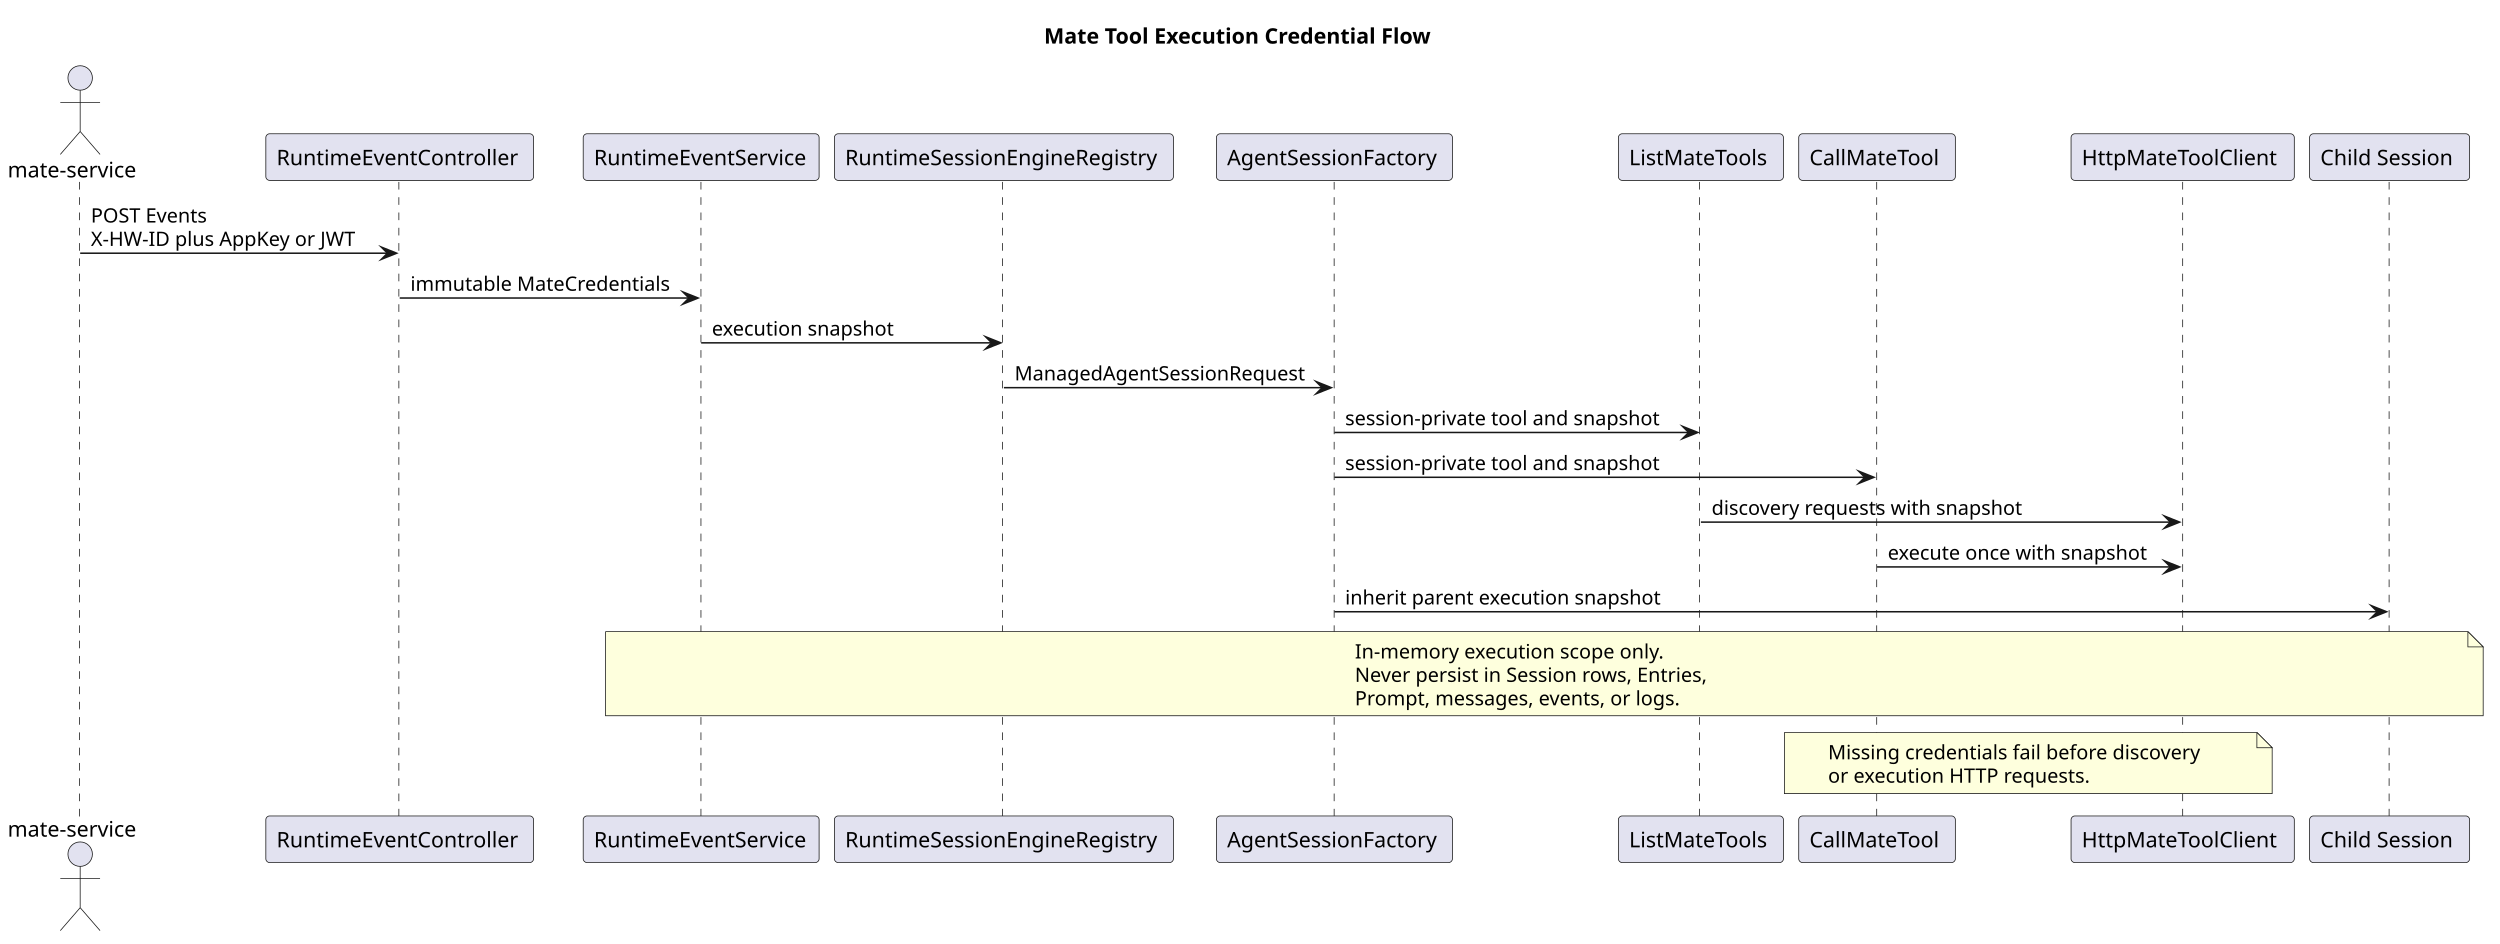
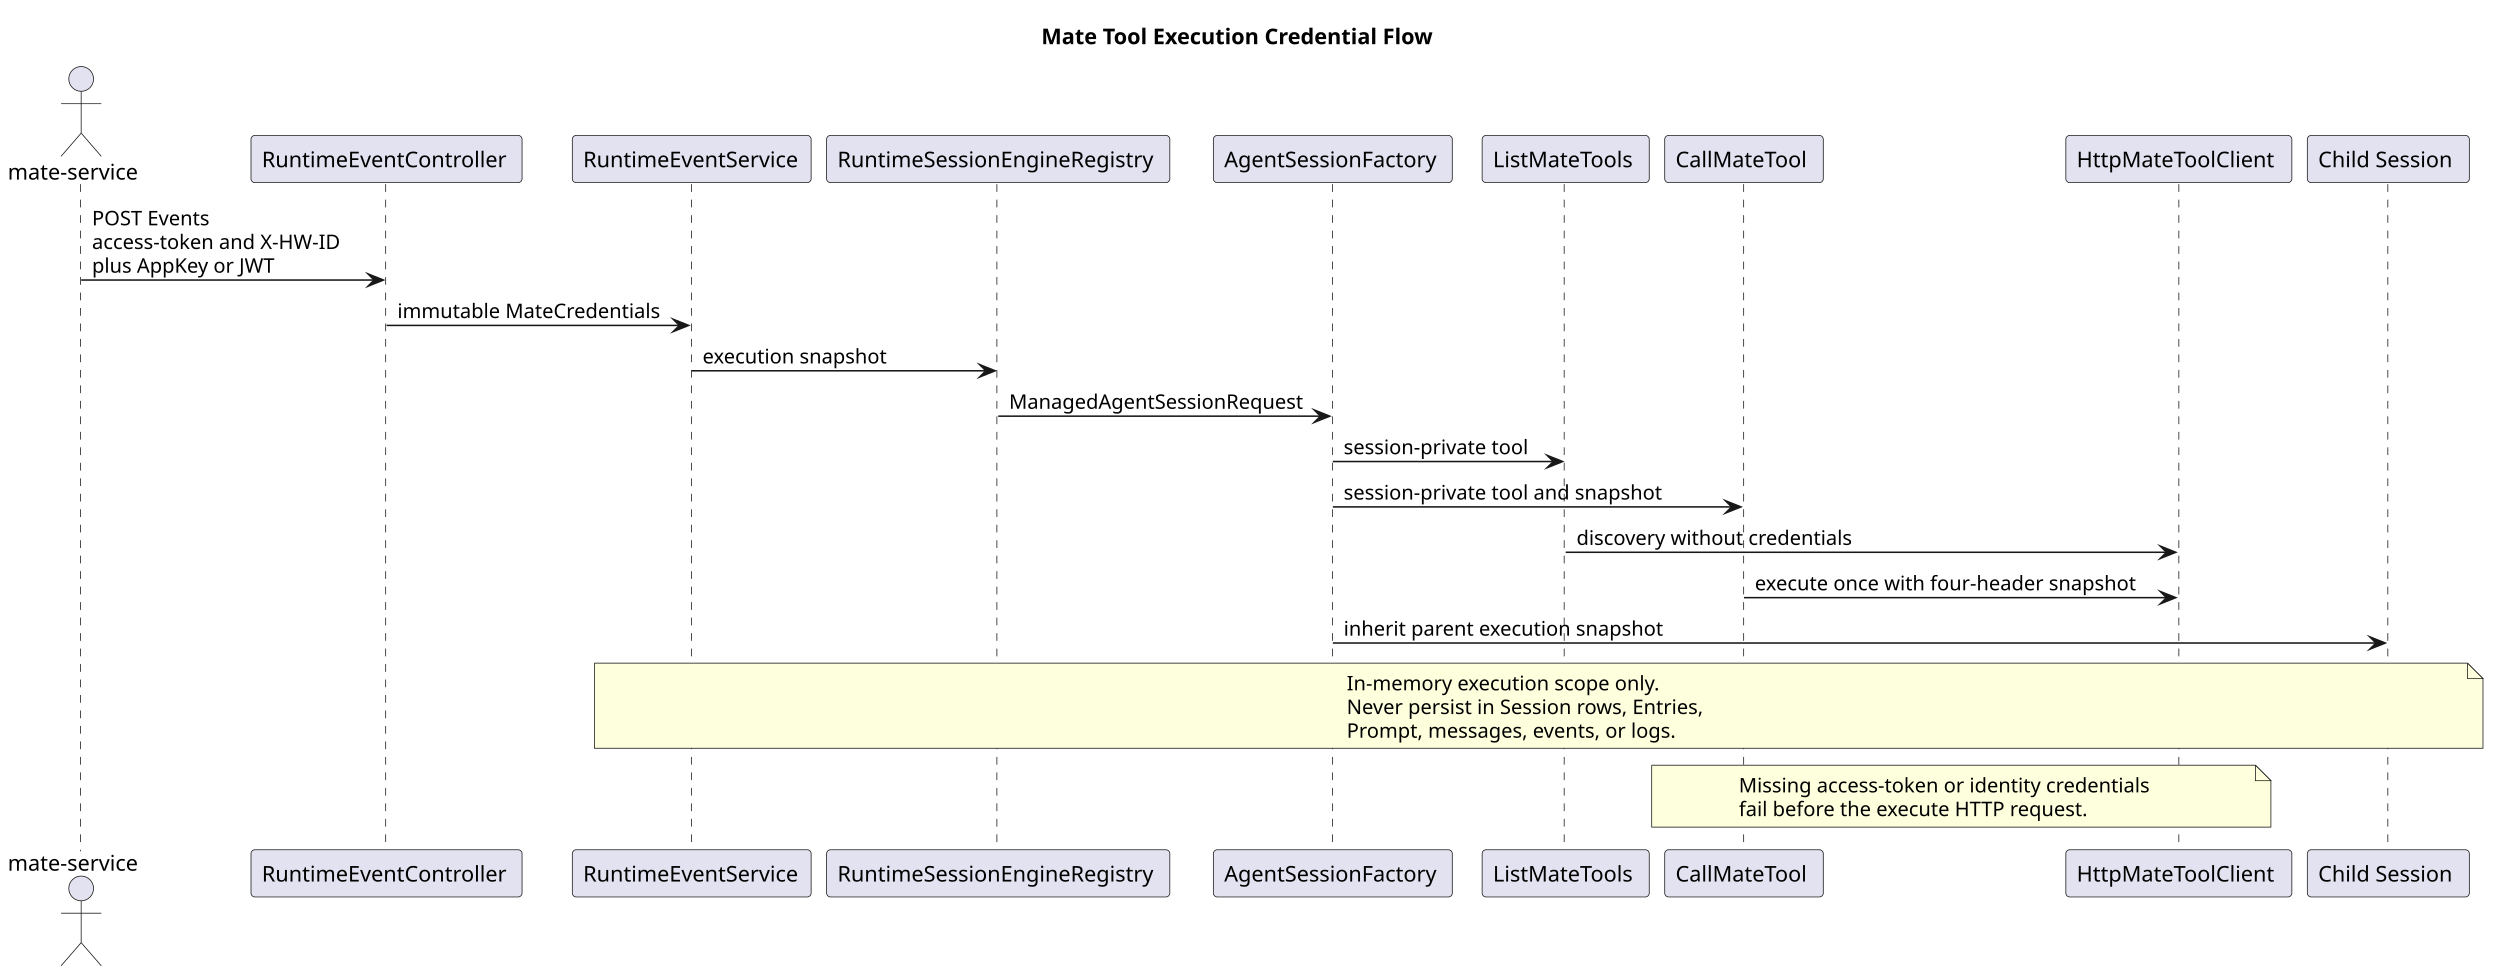
- <svg xmlns="http://www.w3.org/2000/svg" contentStyleType="text/css" data-diagram-type="SEQUENCE" height="617px" preserveAspectRatio="none" style="width:1635px;height:617px;background:#FFFFFF;" version="1.1" viewBox="0 0 1635 617" width="1635px" zoomAndPan="magnify">
+ <svg xmlns="http://www.w3.org/2000/svg" contentStyleType="text/css" data-diagram-type="SEQUENCE" height="632px" preserveAspectRatio="none" style="width:1615px;height:632px;background:#FFFFFF;" version="1.1" viewBox="0 0 1615 632" width="1615px" zoomAndPan="magnify">
  <defs />
  <g>
-     <g class="title" data-source-line="50">
-       <text fill="#000000" font-family="sans-serif" font-size="14" font-weight="700" lengthAdjust="spacing" textLength="263.095" x="682.809" y="28.535">Mate Tool Execution Credential Flow</text>
+     <g class="title" data-source-line="49">
+       <text fill="#000000" font-family="sans-serif" font-size="14" font-weight="700" lengthAdjust="spacing" textLength="263.095" x="672.693" y="28.535">Mate Tool Execution Credential Flow</text>
    </g>
-     <g class="participant-lifeline" data-entity-uid="part1" data-qualified-name="Caller" data-source-line="52" id="part1-lifeline">
+     <g class="participant-lifeline" data-entity-uid="part1" data-qualified-name="Caller" data-source-line="51" id="part1-lifeline">
      <g>
-         <rect fill="#000000" fill-opacity="0" height="415.658" width="8" x="48.434" y="118.977" />
-         <line style="stroke:#181818;stroke-width:0.5;stroke-dasharray:5,5;" x1="52" x2="52" y1="118.977" y2="534.635" />
+         <rect fill="#000000" fill-opacity="0" height="430.969" width="8" x="48.434" y="118.977" />
+         <line style="stroke:#181818;stroke-width:0.5;stroke-dasharray:5,5;" x1="52" x2="52" y1="118.977" y2="549.945" />
      </g>
    </g>
-     <g class="participant-lifeline" data-entity-uid="part2" data-qualified-name="Controller" data-source-line="53" id="part2-lifeline">
+     <g class="participant-lifeline" data-entity-uid="part2" data-qualified-name="Controller" data-source-line="52" id="part2-lifeline">
      <g>
-         <rect fill="#000000" fill-opacity="0" height="415.658" width="8" x="257.404" y="118.977" />
-         <line style="stroke:#181818;stroke-width:0.5;stroke-dasharray:5,5;" x1="260.853" x2="260.853" y1="118.977" y2="534.635" />
+         <rect fill="#000000" fill-opacity="0" height="430.969" width="8" x="245.699" y="118.977" />
+         <line style="stroke:#181818;stroke-width:0.5;stroke-dasharray:5,5;" x1="249.148" x2="249.148" y1="118.977" y2="549.945" />
      </g>
    </g>
-     <g class="participant-lifeline" data-entity-uid="part3" data-qualified-name="Service" data-source-line="54" id="part3-lifeline">
+     <g class="participant-lifeline" data-entity-uid="part3" data-qualified-name="Service" data-source-line="53" id="part3-lifeline">
      <g>
-         <rect fill="#000000" fill-opacity="0" height="415.658" width="8" x="454.556" y="118.977" />
-         <line style="stroke:#181818;stroke-width:0.5;stroke-dasharray:5,5;" x1="458.419" x2="458.419" y1="118.977" y2="534.635" />
+         <rect fill="#000000" fill-opacity="0" height="430.969" width="8" x="442.851" y="118.977" />
+         <line style="stroke:#181818;stroke-width:0.5;stroke-dasharray:5,5;" x1="446.714" x2="446.714" y1="118.977" y2="549.945" />
      </g>
    </g>
-     <g class="participant-lifeline" data-entity-uid="part4" data-qualified-name="Registry" data-source-line="55" id="part4-lifeline">
+     <g class="participant-lifeline" data-entity-uid="part4" data-qualified-name="Registry" data-source-line="54" id="part4-lifeline">
      <g>
-         <rect fill="#000000" fill-opacity="0" height="415.658" width="8" x="652.551" y="118.977" />
-         <line style="stroke:#181818;stroke-width:0.5;stroke-dasharray:5,5;" x1="655.692" x2="655.692" y1="118.977" y2="534.635" />
+         <rect fill="#000000" fill-opacity="0" height="430.969" width="8" x="640.846" y="118.977" />
+         <line style="stroke:#181818;stroke-width:0.5;stroke-dasharray:5,5;" x1="643.987" x2="643.987" y1="118.977" y2="549.945" />
      </g>
    </g>
-     <g class="participant-lifeline" data-entity-uid="part5" data-qualified-name="Factory" data-source-line="56" id="part5-lifeline">
+     <g class="participant-lifeline" data-entity-uid="part5" data-qualified-name="Factory" data-source-line="55" id="part5-lifeline">
      <g>
-         <rect fill="#000000" fill-opacity="0" height="415.658" width="8" x="868.707" y="118.977" />
-         <line style="stroke:#181818;stroke-width:0.5;stroke-dasharray:5,5;" x1="872.533" x2="872.533" y1="118.977" y2="534.635" />
+         <rect fill="#000000" fill-opacity="0" height="430.969" width="8" x="857.002" y="118.977" />
+         <line style="stroke:#181818;stroke-width:0.5;stroke-dasharray:5,5;" x1="860.828" x2="860.828" y1="118.977" y2="549.945" />
      </g>
    </g>
-     <g class="participant-lifeline" data-entity-uid="part6" data-qualified-name="List" data-source-line="57" id="part6-lifeline">
+     <g class="participant-lifeline" data-entity-uid="part6" data-qualified-name="List" data-source-line="56" id="part6-lifeline">
      <g>
-         <rect fill="#000000" fill-opacity="0" height="415.658" width="8" x="1108.394" y="118.977" />
-         <line style="stroke:#181818;stroke-width:0.5;stroke-dasharray:5,5;" x1="1111.421" x2="1111.421" y1="118.977" y2="534.635" />
+         <rect fill="#000000" fill-opacity="0" height="430.969" width="8" x="1007.435" y="118.977" />
+         <line style="stroke:#181818;stroke-width:0.5;stroke-dasharray:5,5;" x1="1010.461" x2="1010.461" y1="118.977" y2="549.945" />
      </g>
    </g>
-     <g class="participant-lifeline" data-entity-uid="part7" data-qualified-name="Call" data-source-line="58" id="part7-lifeline">
+     <g class="participant-lifeline" data-entity-uid="part7" data-qualified-name="Call" data-source-line="57" id="part7-lifeline">
      <g>
-         <rect fill="#000000" fill-opacity="0" height="415.658" width="8" x="1223.585" y="118.977" />
-         <line style="stroke:#181818;stroke-width:0.5;stroke-dasharray:5,5;" x1="1227.367" x2="1227.367" y1="118.977" y2="534.635" />
+         <rect fill="#000000" fill-opacity="0" height="430.969" width="8" x="1122.626" y="118.977" />
+         <line style="stroke:#181818;stroke-width:0.5;stroke-dasharray:5,5;" x1="1126.408" x2="1126.408" y1="118.977" y2="549.945" />
      </g>
    </g>
-     <g class="participant-lifeline" data-entity-uid="part8" data-qualified-name="Client" data-source-line="59" id="part8-lifeline">
+     <g class="participant-lifeline" data-entity-uid="part8" data-qualified-name="Client" data-source-line="58" id="part8-lifeline">
      <g>
-         <rect fill="#000000" fill-opacity="0" height="415.658" width="8" x="1423.473" y="118.977" />
-         <line style="stroke:#181818;stroke-width:0.5;stroke-dasharray:5,5;" x1="1427.472" x2="1427.472" y1="118.977" y2="534.635" />
+         <rect fill="#000000" fill-opacity="0" height="430.969" width="8" x="1403.535" y="118.977" />
+         <line style="stroke:#181818;stroke-width:0.5;stroke-dasharray:5,5;" x1="1407.534" x2="1407.534" y1="118.977" y2="549.945" />
      </g>
    </g>
-     <g class="participant-lifeline" data-entity-uid="part9" data-qualified-name="Child" data-source-line="60" id="part9-lifeline">
+     <g class="participant-lifeline" data-entity-uid="part9" data-qualified-name="Child" data-source-line="59" id="part9-lifeline">
      <g>
-         <rect fill="#000000" fill-opacity="0" height="415.658" width="8" x="1558.803" y="118.977" />
-         <line style="stroke:#181818;stroke-width:0.5;stroke-dasharray:5,5;" x1="1562.474" x2="1562.474" y1="118.977" y2="534.635" />
+         <rect fill="#000000" fill-opacity="0" height="430.969" width="8" x="1538.865" y="118.977" />
+         <line style="stroke:#181818;stroke-width:0.5;stroke-dasharray:5,5;" x1="1542.536" x2="1542.536" y1="118.977" y2="549.945" />
      </g>
    </g>
-     <g class="participant participant-head" data-entity-uid="part1" data-qualified-name="Caller" data-source-line="52" id="part1-head">
+     <g class="participant participant-head" data-entity-uid="part1" data-qualified-name="Caller" data-source-line="51" id="part1-head">
      <text fill="#000000" font-family="sans-serif" font-size="14" lengthAdjust="spacing" textLength="88.867" x="5" y="116.023">mate-service</text>
      <ellipse cx="52.434" cy="50.988" fill="#E2E2F0" rx="8" ry="8" style="stroke:#181818;stroke-width:0.5;" />
      <path d="M52.434,58.988 L52.434,85.988 M39.434,66.988 L65.434,66.988 M52.434,85.988 L39.434,100.988 M52.434,85.988 L65.434,100.988" fill="none" style="stroke:#181818;stroke-width:0.5;" />
    </g>
-     <g class="participant participant-tail" data-entity-uid="part1" data-qualified-name="Caller" data-source-line="52" id="part1-tail">
-       <text fill="#000000" font-family="sans-serif" font-size="14" lengthAdjust="spacing" textLength="88.867" x="5" y="547.17">mate-service</text>
-       <ellipse cx="52.434" cy="558.623" fill="#E2E2F0" rx="8" ry="8" style="stroke:#181818;stroke-width:0.5;" />
-       <path d="M52.434,566.623 L52.434,593.623 M39.434,574.623 L65.434,574.623 M52.434,593.623 L39.434,608.623 M52.434,593.623 L65.434,608.623" fill="none" style="stroke:#181818;stroke-width:0.5;" />
+     <g class="participant participant-tail" data-entity-uid="part1" data-qualified-name="Caller" data-source-line="51" id="part1-tail">
+       <text fill="#000000" font-family="sans-serif" font-size="14" lengthAdjust="spacing" textLength="88.867" x="5" y="562.481">mate-service</text>
+       <ellipse cx="52.434" cy="573.934" fill="#E2E2F0" rx="8" ry="8" style="stroke:#181818;stroke-width:0.5;" />
+       <path d="M52.434,581.934 L52.434,608.934 M39.434,589.934 L65.434,589.934 M52.434,608.934 L39.434,623.934 M52.434,608.934 L65.434,623.934" fill="none" style="stroke:#181818;stroke-width:0.5;" />
    </g>
-     <g class="participant participant-head" data-entity-uid="part2" data-qualified-name="Controller" data-source-line="53" id="part2-head">
-       <rect fill="#E2E2F0" height="30.488" rx="2.5" ry="2.5" style="stroke:#181818;stroke-width:0.5;" width="175.102" x="173.853" y="87.488" />
-       <text fill="#000000" font-family="sans-serif" font-size="14" lengthAdjust="spacing" textLength="161.102" x="180.853" y="108.023">RuntimeEventController</text>
+     <g class="participant participant-head" data-entity-uid="part2" data-qualified-name="Controller" data-source-line="52" id="part2-head">
+       <rect fill="#E2E2F0" height="30.488" rx="2.5" ry="2.5" style="stroke:#181818;stroke-width:0.5;" width="175.102" x="162.148" y="87.488" />
+       <text fill="#000000" font-family="sans-serif" font-size="14" lengthAdjust="spacing" textLength="161.102" x="169.148" y="108.023">RuntimeEventController</text>
    </g>
-     <g class="participant participant-tail" data-entity-uid="part2" data-qualified-name="Controller" data-source-line="53" id="part2-tail">
-       <rect fill="#E2E2F0" height="30.488" rx="2.5" ry="2.5" style="stroke:#181818;stroke-width:0.5;" width="175.102" x="173.853" y="533.635" />
-       <text fill="#000000" font-family="sans-serif" font-size="14" lengthAdjust="spacing" textLength="161.102" x="180.853" y="554.17">RuntimeEventController</text>
+     <g class="participant participant-tail" data-entity-uid="part2" data-qualified-name="Controller" data-source-line="52" id="part2-tail">
+       <rect fill="#E2E2F0" height="30.488" rx="2.5" ry="2.5" style="stroke:#181818;stroke-width:0.5;" width="175.102" x="162.148" y="548.945" />
+       <text fill="#000000" font-family="sans-serif" font-size="14" lengthAdjust="spacing" textLength="161.102" x="169.148" y="569.481">RuntimeEventController</text>
    </g>
-     <g class="participant participant-head" data-entity-uid="part3" data-qualified-name="Service" data-source-line="54" id="part3-head">
-       <rect fill="#E2E2F0" height="30.488" rx="2.5" ry="2.5" style="stroke:#181818;stroke-width:0.5;" width="154.273" x="381.419" y="87.488" />
-       <text fill="#000000" font-family="sans-serif" font-size="14" lengthAdjust="spacing" textLength="140.273" x="388.419" y="108.023">RuntimeEventService</text>
+     <g class="participant participant-head" data-entity-uid="part3" data-qualified-name="Service" data-source-line="53" id="part3-head">
+       <rect fill="#E2E2F0" height="30.488" rx="2.5" ry="2.5" style="stroke:#181818;stroke-width:0.5;" width="154.273" x="369.714" y="87.488" />
+       <text fill="#000000" font-family="sans-serif" font-size="14" lengthAdjust="spacing" textLength="140.273" x="376.714" y="108.023">RuntimeEventService</text>
    </g>
-     <g class="participant participant-tail" data-entity-uid="part3" data-qualified-name="Service" data-source-line="54" id="part3-tail">
-       <rect fill="#E2E2F0" height="30.488" rx="2.5" ry="2.5" style="stroke:#181818;stroke-width:0.5;" width="154.273" x="381.419" y="533.635" />
-       <text fill="#000000" font-family="sans-serif" font-size="14" lengthAdjust="spacing" textLength="140.273" x="388.419" y="554.17">RuntimeEventService</text>
+     <g class="participant participant-tail" data-entity-uid="part3" data-qualified-name="Service" data-source-line="53" id="part3-tail">
+       <rect fill="#E2E2F0" height="30.488" rx="2.5" ry="2.5" style="stroke:#181818;stroke-width:0.5;" width="154.273" x="369.714" y="548.945" />
+       <text fill="#000000" font-family="sans-serif" font-size="14" lengthAdjust="spacing" textLength="140.273" x="376.714" y="569.481">RuntimeEventService</text>
    </g>
-     <g class="participant participant-head" data-entity-uid="part4" data-qualified-name="Registry" data-source-line="55" id="part4-head">
-       <rect fill="#E2E2F0" height="30.488" rx="2.5" ry="2.5" style="stroke:#181818;stroke-width:0.5;" width="221.717" x="545.692" y="87.488" />
-       <text fill="#000000" font-family="sans-serif" font-size="14" lengthAdjust="spacing" textLength="207.717" x="552.692" y="108.023">RuntimeSessionEngineRegistry</text>
+     <g class="participant participant-head" data-entity-uid="part4" data-qualified-name="Registry" data-source-line="54" id="part4-head">
+       <rect fill="#E2E2F0" height="30.488" rx="2.5" ry="2.5" style="stroke:#181818;stroke-width:0.5;" width="221.717" x="533.987" y="87.488" />
+       <text fill="#000000" font-family="sans-serif" font-size="14" lengthAdjust="spacing" textLength="207.717" x="540.987" y="108.023">RuntimeSessionEngineRegistry</text>
    </g>
-     <g class="participant participant-tail" data-entity-uid="part4" data-qualified-name="Registry" data-source-line="55" id="part4-tail">
-       <rect fill="#E2E2F0" height="30.488" rx="2.5" ry="2.5" style="stroke:#181818;stroke-width:0.5;" width="221.717" x="545.692" y="533.635" />
-       <text fill="#000000" font-family="sans-serif" font-size="14" lengthAdjust="spacing" textLength="207.717" x="552.692" y="554.17">RuntimeSessionEngineRegistry</text>
+     <g class="participant participant-tail" data-entity-uid="part4" data-qualified-name="Registry" data-source-line="54" id="part4-tail">
+       <rect fill="#E2E2F0" height="30.488" rx="2.5" ry="2.5" style="stroke:#181818;stroke-width:0.5;" width="221.717" x="533.987" y="548.945" />
+       <text fill="#000000" font-family="sans-serif" font-size="14" lengthAdjust="spacing" textLength="207.717" x="540.987" y="569.481">RuntimeSessionEngineRegistry</text>
    </g>
-     <g class="participant participant-head" data-entity-uid="part5" data-qualified-name="Factory" data-source-line="56" id="part5-head">
-       <rect fill="#E2E2F0" height="30.488" rx="2.5" ry="2.5" style="stroke:#181818;stroke-width:0.5;" width="154.349" x="795.533" y="87.488" />
-       <text fill="#000000" font-family="sans-serif" font-size="14" lengthAdjust="spacing" textLength="140.349" x="802.533" y="108.023">AgentSessionFactory</text>
+     <g class="participant participant-head" data-entity-uid="part5" data-qualified-name="Factory" data-source-line="55" id="part5-head">
+       <rect fill="#E2E2F0" height="30.488" rx="2.5" ry="2.5" style="stroke:#181818;stroke-width:0.5;" width="154.349" x="783.828" y="87.488" />
+       <text fill="#000000" font-family="sans-serif" font-size="14" lengthAdjust="spacing" textLength="140.349" x="790.828" y="108.023">AgentSessionFactory</text>
    </g>
-     <g class="participant participant-tail" data-entity-uid="part5" data-qualified-name="Factory" data-source-line="56" id="part5-tail">
-       <rect fill="#E2E2F0" height="30.488" rx="2.5" ry="2.5" style="stroke:#181818;stroke-width:0.5;" width="154.349" x="795.533" y="533.635" />
-       <text fill="#000000" font-family="sans-serif" font-size="14" lengthAdjust="spacing" textLength="140.349" x="802.533" y="554.17">AgentSessionFactory</text>
+     <g class="participant participant-tail" data-entity-uid="part5" data-qualified-name="Factory" data-source-line="55" id="part5-tail">
+       <rect fill="#E2E2F0" height="30.488" rx="2.5" ry="2.5" style="stroke:#181818;stroke-width:0.5;" width="154.349" x="783.828" y="548.945" />
+       <text fill="#000000" font-family="sans-serif" font-size="14" lengthAdjust="spacing" textLength="140.349" x="790.828" y="569.481">AgentSessionFactory</text>
    </g>
-     <g class="participant participant-head" data-entity-uid="part6" data-qualified-name="List" data-source-line="57" id="part6-head">
-       <rect fill="#E2E2F0" height="30.488" rx="2.5" ry="2.5" style="stroke:#181818;stroke-width:0.5;" width="107.946" x="1058.421" y="87.488" />
-       <text fill="#000000" font-family="sans-serif" font-size="14" lengthAdjust="spacing" textLength="93.946" x="1065.421" y="108.023">ListMateTools</text>
+     <g class="participant participant-head" data-entity-uid="part6" data-qualified-name="List" data-source-line="56" id="part6-head">
+       <rect fill="#E2E2F0" height="30.488" rx="2.5" ry="2.5" style="stroke:#181818;stroke-width:0.5;" width="107.946" x="957.461" y="87.488" />
+       <text fill="#000000" font-family="sans-serif" font-size="14" lengthAdjust="spacing" textLength="93.946" x="964.461" y="108.023">ListMateTools</text>
    </g>
-     <g class="participant participant-tail" data-entity-uid="part6" data-qualified-name="List" data-source-line="57" id="part6-tail">
-       <rect fill="#E2E2F0" height="30.488" rx="2.5" ry="2.5" style="stroke:#181818;stroke-width:0.5;" width="107.946" x="1058.421" y="533.635" />
-       <text fill="#000000" font-family="sans-serif" font-size="14" lengthAdjust="spacing" textLength="93.946" x="1065.421" y="554.17">ListMateTools</text>
+     <g class="participant participant-tail" data-entity-uid="part6" data-qualified-name="List" data-source-line="56" id="part6-tail">
+       <rect fill="#E2E2F0" height="30.488" rx="2.5" ry="2.5" style="stroke:#181818;stroke-width:0.5;" width="107.946" x="957.461" y="548.945" />
+       <text fill="#000000" font-family="sans-serif" font-size="14" lengthAdjust="spacing" textLength="93.946" x="964.461" y="569.481">ListMateTools</text>
    </g>
-     <g class="participant participant-head" data-entity-uid="part7" data-qualified-name="Call" data-source-line="58" id="part7-head">
-       <rect fill="#E2E2F0" height="30.488" rx="2.5" ry="2.5" style="stroke:#181818;stroke-width:0.5;" width="102.436" x="1176.367" y="87.488" />
-       <text fill="#000000" font-family="sans-serif" font-size="14" lengthAdjust="spacing" textLength="88.436" x="1183.367" y="108.023">CallMateTool</text>
+     <g class="participant participant-head" data-entity-uid="part7" data-qualified-name="Call" data-source-line="57" id="part7-head">
+       <rect fill="#E2E2F0" height="30.488" rx="2.5" ry="2.5" style="stroke:#181818;stroke-width:0.5;" width="102.436" x="1075.408" y="87.488" />
+       <text fill="#000000" font-family="sans-serif" font-size="14" lengthAdjust="spacing" textLength="88.436" x="1082.408" y="108.023">CallMateTool</text>
    </g>
-     <g class="participant participant-tail" data-entity-uid="part7" data-qualified-name="Call" data-source-line="58" id="part7-tail">
-       <rect fill="#E2E2F0" height="30.488" rx="2.5" ry="2.5" style="stroke:#181818;stroke-width:0.5;" width="102.436" x="1176.367" y="533.635" />
-       <text fill="#000000" font-family="sans-serif" font-size="14" lengthAdjust="spacing" textLength="88.436" x="1183.367" y="554.17">CallMateTool</text>
+     <g class="participant participant-tail" data-entity-uid="part7" data-qualified-name="Call" data-source-line="57" id="part7-tail">
+       <rect fill="#E2E2F0" height="30.488" rx="2.5" ry="2.5" style="stroke:#181818;stroke-width:0.5;" width="102.436" x="1075.408" y="548.945" />
+       <text fill="#000000" font-family="sans-serif" font-size="14" lengthAdjust="spacing" textLength="88.436" x="1082.408" y="569.481">CallMateTool</text>
    </g>
-     <g class="participant participant-head" data-entity-uid="part8" data-qualified-name="Client" data-source-line="59" id="part8-head">
-       <rect fill="#E2E2F0" height="30.488" rx="2.5" ry="2.5" style="stroke:#181818;stroke-width:0.5;" width="146.002" x="1354.472" y="87.488" />
-       <text fill="#000000" font-family="sans-serif" font-size="14" lengthAdjust="spacing" textLength="132.002" x="1361.472" y="108.023">HttpMateToolClient</text>
+     <g class="participant participant-head" data-entity-uid="part8" data-qualified-name="Client" data-source-line="58" id="part8-head">
+       <rect fill="#E2E2F0" height="30.488" rx="2.5" ry="2.5" style="stroke:#181818;stroke-width:0.5;" width="146.002" x="1334.534" y="87.488" />
+       <text fill="#000000" font-family="sans-serif" font-size="14" lengthAdjust="spacing" textLength="132.002" x="1341.534" y="108.023">HttpMateToolClient</text>
    </g>
-     <g class="participant participant-tail" data-entity-uid="part8" data-qualified-name="Client" data-source-line="59" id="part8-tail">
-       <rect fill="#E2E2F0" height="30.488" rx="2.5" ry="2.5" style="stroke:#181818;stroke-width:0.5;" width="146.002" x="1354.472" y="533.635" />
-       <text fill="#000000" font-family="sans-serif" font-size="14" lengthAdjust="spacing" textLength="132.002" x="1361.472" y="554.17">HttpMateToolClient</text>
+     <g class="participant participant-tail" data-entity-uid="part8" data-qualified-name="Client" data-source-line="58" id="part8-tail">
+       <rect fill="#E2E2F0" height="30.488" rx="2.5" ry="2.5" style="stroke:#181818;stroke-width:0.5;" width="146.002" x="1334.534" y="548.945" />
+       <text fill="#000000" font-family="sans-serif" font-size="14" lengthAdjust="spacing" textLength="132.002" x="1341.534" y="569.481">HttpMateToolClient</text>
    </g>
-     <g class="participant participant-head" data-entity-uid="part9" data-qualified-name="Child" data-source-line="60" id="part9-head">
-       <rect fill="#E2E2F0" height="30.488" rx="2.5" ry="2.5" style="stroke:#181818;stroke-width:0.5;" width="104.658" x="1510.474" y="87.488" />
-       <text fill="#000000" font-family="sans-serif" font-size="14" lengthAdjust="spacing" textLength="90.658" x="1517.474" y="108.023">Child Session</text>
+     <g class="participant participant-head" data-entity-uid="part9" data-qualified-name="Child" data-source-line="59" id="part9-head">
+       <rect fill="#E2E2F0" height="30.488" rx="2.5" ry="2.5" style="stroke:#181818;stroke-width:0.5;" width="104.658" x="1490.536" y="87.488" />
+       <text fill="#000000" font-family="sans-serif" font-size="14" lengthAdjust="spacing" textLength="90.658" x="1497.536" y="108.023">Child Session</text>
    </g>
-     <g class="participant participant-tail" data-entity-uid="part9" data-qualified-name="Child" data-source-line="60" id="part9-tail">
-       <rect fill="#E2E2F0" height="30.488" rx="2.5" ry="2.5" style="stroke:#181818;stroke-width:0.5;" width="104.658" x="1510.474" y="533.635" />
-       <text fill="#000000" font-family="sans-serif" font-size="14" lengthAdjust="spacing" textLength="90.658" x="1517.474" y="554.17">Child Session</text>
+     <g class="participant participant-tail" data-entity-uid="part9" data-qualified-name="Child" data-source-line="59" id="part9-tail">
+       <rect fill="#E2E2F0" height="30.488" rx="2.5" ry="2.5" style="stroke:#181818;stroke-width:0.5;" width="104.658" x="1490.536" y="548.945" />
+       <text fill="#000000" font-family="sans-serif" font-size="14" lengthAdjust="spacing" textLength="90.658" x="1497.536" y="569.481">Child Session</text>
    </g>
-     <g class="message" data-entity-1="part1" data-entity-2="part2" data-source-line="62" id="msg1">
-       <polygon fill="#181818" points="249.404,161.598,259.404,165.598,249.404,169.598,253.404,165.598" style="stroke:#181818;stroke-width:1;stroke-linejoin:miter;stroke-miterlimit:10;" />
-       <line style="stroke:#181818;stroke-width:1;" x1="52.434" x2="255.404" y1="165.598" y2="165.598" />
+     <g class="message" data-entity-1="part1" data-entity-2="part2" data-source-line="61" id="msg1">
+       <polygon fill="#181818" points="237.699,176.908,247.699,180.908,237.699,184.908,241.699,180.908" style="stroke:#181818;stroke-width:1;stroke-linejoin:miter;stroke-miterlimit:10;" />
+       <line style="stroke:#181818;stroke-width:1;" x1="52.434" x2="243.699" y1="180.908" y2="180.908" />
      <text fill="#000000" font-family="sans-serif" font-size="13" lengthAdjust="spacing" textLength="77.194" x="59.434" y="145.545">POST Events</text>
-       <text fill="#000000" font-family="sans-serif" font-size="13" lengthAdjust="spacing" textLength="184.971" x="59.434" y="160.856">X-HW-ID plus AppKey or JWT</text>
+       <text fill="#000000" font-family="sans-serif" font-size="13" lengthAdjust="spacing" textLength="173.266" x="59.434" y="160.856">access-token and X-HW-ID</text>
+       <text fill="#000000" font-family="sans-serif" font-size="13" lengthAdjust="spacing" textLength="123.519" x="59.434" y="176.166">plus AppKey or JWT</text>
    </g>
-     <g class="message" data-entity-1="part2" data-entity-2="part3" data-source-line="63" id="msg2">
-       <polygon fill="#181818" points="446.556,190.908,456.556,194.908,446.556,198.908,450.556,194.908" style="stroke:#181818;stroke-width:1;stroke-linejoin:miter;stroke-miterlimit:10;" />
-       <line style="stroke:#181818;stroke-width:1;" x1="261.404" x2="452.556" y1="194.908" y2="194.908" />
-       <text fill="#000000" font-family="sans-serif" font-size="13" lengthAdjust="spacing" textLength="173.151" x="268.404" y="190.166">immutable MateCredentials</text>
+     <g class="message" data-entity-1="part2" data-entity-2="part3" data-source-line="62" id="msg2">
+       <polygon fill="#181818" points="434.851,206.219,444.851,210.219,434.851,214.219,438.851,210.219" style="stroke:#181818;stroke-width:1;stroke-linejoin:miter;stroke-miterlimit:10;" />
+       <line style="stroke:#181818;stroke-width:1;" x1="249.699" x2="440.851" y1="210.219" y2="210.219" />
+       <text fill="#000000" font-family="sans-serif" font-size="13" lengthAdjust="spacing" textLength="173.151" x="256.699" y="205.477">immutable MateCredentials</text>
    </g>
-     <g class="message" data-entity-1="part3" data-entity-2="part4" data-source-line="64" id="msg3">
-       <polygon fill="#181818" points="644.551,220.219,654.551,224.219,644.551,228.219,648.551,224.219" style="stroke:#181818;stroke-width:1;stroke-linejoin:miter;stroke-miterlimit:10;" />
-       <line style="stroke:#181818;stroke-width:1;" x1="458.556" x2="650.551" y1="224.219" y2="224.219" />
-       <text fill="#000000" font-family="sans-serif" font-size="13" lengthAdjust="spacing" textLength="123.57" x="465.556" y="219.477">execution snapshot</text>
+     <g class="message" data-entity-1="part3" data-entity-2="part4" data-source-line="63" id="msg3">
+       <polygon fill="#181818" points="632.846,235.529,642.846,239.529,632.846,243.529,636.846,239.529" style="stroke:#181818;stroke-width:1;stroke-linejoin:miter;stroke-miterlimit:10;" />
+       <line style="stroke:#181818;stroke-width:1;" x1="446.851" x2="638.846" y1="239.529" y2="239.529" />
+       <text fill="#000000" font-family="sans-serif" font-size="13" lengthAdjust="spacing" textLength="123.57" x="453.851" y="234.787">execution snapshot</text>
    </g>
-     <g class="message" data-entity-1="part4" data-entity-2="part5" data-source-line="65" id="msg4">
-       <polygon fill="#181818" points="860.707,249.529,870.707,253.529,860.707,257.529,864.707,253.529" style="stroke:#181818;stroke-width:1;stroke-linejoin:miter;stroke-miterlimit:10;" />
-       <line style="stroke:#181818;stroke-width:1;" x1="656.551" x2="866.707" y1="253.529" y2="253.529" />
-       <text fill="#000000" font-family="sans-serif" font-size="13" lengthAdjust="spacing" textLength="192.156" x="663.551" y="248.787">ManagedAgentSessionRequest</text>
+     <g class="message" data-entity-1="part4" data-entity-2="part5" data-source-line="64" id="msg4">
+       <polygon fill="#181818" points="849.002,264.84,859.002,268.84,849.002,272.84,853.002,268.84" style="stroke:#181818;stroke-width:1;stroke-linejoin:miter;stroke-miterlimit:10;" />
+       <line style="stroke:#181818;stroke-width:1;" x1="644.846" x2="855.002" y1="268.84" y2="268.84" />
+       <text fill="#000000" font-family="sans-serif" font-size="13" lengthAdjust="spacing" textLength="192.156" x="651.846" y="264.098">ManagedAgentSessionRequest</text>
    </g>
-     <g class="message" data-entity-1="part5" data-entity-2="part6" data-source-line="66" id="msg5">
-       <polygon fill="#181818" points="1100.394,278.84,1110.394,282.84,1100.394,286.84,1104.394,282.84" style="stroke:#181818;stroke-width:1;stroke-linejoin:miter;stroke-miterlimit:10;" />
-       <line style="stroke:#181818;stroke-width:1;" x1="872.707" x2="1106.394" y1="282.84" y2="282.84" />
-       <text fill="#000000" font-family="sans-serif" font-size="13" lengthAdjust="spacing" textLength="215.687" x="879.707" y="278.098">session-private tool and snapshot</text>
+     <g class="message" data-entity-1="part5" data-entity-2="part6" data-source-line="65" id="msg5">
+       <polygon fill="#181818" points="999.435,294.15,1009.435,298.15,999.435,302.15,1003.435,298.15" style="stroke:#181818;stroke-width:1;stroke-linejoin:miter;stroke-miterlimit:10;" />
+       <line style="stroke:#181818;stroke-width:1;" x1="861.002" x2="1005.435" y1="298.15" y2="298.15" />
+       <text fill="#000000" font-family="sans-serif" font-size="13" lengthAdjust="spacing" textLength="126.433" x="868.002" y="293.408">session-private tool</text>
    </g>
-     <g class="message" data-entity-1="part5" data-entity-2="part7" data-source-line="67" id="msg6">
-       <polygon fill="#181818" points="1215.585,308.15,1225.585,312.15,1215.585,316.15,1219.585,312.15" style="stroke:#181818;stroke-width:1;stroke-linejoin:miter;stroke-miterlimit:10;" />
-       <line style="stroke:#181818;stroke-width:1;" x1="872.707" x2="1221.585" y1="312.15" y2="312.15" />
-       <text fill="#000000" font-family="sans-serif" font-size="13" lengthAdjust="spacing" textLength="215.687" x="879.707" y="307.408">session-private tool and snapshot</text>
+     <g class="message" data-entity-1="part5" data-entity-2="part7" data-source-line="66" id="msg6">
+       <polygon fill="#181818" points="1114.626,323.461,1124.626,327.461,1114.626,331.461,1118.626,327.461" style="stroke:#181818;stroke-width:1;stroke-linejoin:miter;stroke-miterlimit:10;" />
+       <line style="stroke:#181818;stroke-width:1;" x1="861.002" x2="1120.626" y1="327.461" y2="327.461" />
+       <text fill="#000000" font-family="sans-serif" font-size="13" lengthAdjust="spacing" textLength="215.687" x="868.002" y="322.719">session-private tool and snapshot</text>
    </g>
-     <g class="message" data-entity-1="part6" data-entity-2="part8" data-source-line="68" id="msg7">
-       <polygon fill="#181818" points="1415.473,337.461,1425.473,341.461,1415.473,345.461,1419.473,341.461" style="stroke:#181818;stroke-width:1;stroke-linejoin:miter;stroke-miterlimit:10;" />
-       <line style="stroke:#181818;stroke-width:1;" x1="1112.394" x2="1421.473" y1="341.461" y2="341.461" />
-       <text fill="#000000" font-family="sans-serif" font-size="13" lengthAdjust="spacing" textLength="210.107" x="1119.394" y="336.719">discovery requests with snapshot</text>
+     <g class="message" data-entity-1="part6" data-entity-2="part8" data-source-line="67" id="msg7">
+       <polygon fill="#181818" points="1395.535,352.772,1405.535,356.772,1395.535,360.772,1399.535,356.772" style="stroke:#181818;stroke-width:1;stroke-linejoin:miter;stroke-miterlimit:10;" />
+       <line style="stroke:#181818;stroke-width:1;" x1="1011.435" x2="1401.535" y1="356.772" y2="356.772" />
+       <text fill="#000000" font-family="sans-serif" font-size="13" lengthAdjust="spacing" textLength="184.038" x="1018.435" y="352.029">discovery without credentials</text>
    </g>
-     <g class="message" data-entity-1="part7" data-entity-2="part8" data-source-line="69" id="msg8">
-       <polygon fill="#181818" points="1415.473,366.772,1425.473,370.772,1415.473,374.772,1419.473,370.772" style="stroke:#181818;stroke-width:1;stroke-linejoin:miter;stroke-miterlimit:10;" />
-       <line style="stroke:#181818;stroke-width:1;" x1="1227.585" x2="1421.473" y1="370.772" y2="370.772" />
-       <text fill="#000000" font-family="sans-serif" font-size="13" lengthAdjust="spacing" textLength="175.887" x="1234.585" y="366.029">execute once with snapshot</text>
+     <g class="message" data-entity-1="part7" data-entity-2="part8" data-source-line="68" id="msg8">
+       <polygon fill="#181818" points="1395.535,382.082,1405.535,386.082,1395.535,390.082,1399.535,386.082" style="stroke:#181818;stroke-width:1;stroke-linejoin:miter;stroke-miterlimit:10;" />
+       <line style="stroke:#181818;stroke-width:1;" x1="1126.626" x2="1401.535" y1="386.082" y2="386.082" />
+       <text fill="#000000" font-family="sans-serif" font-size="13" lengthAdjust="spacing" textLength="256.909" x="1133.626" y="381.34">execute once with four-header snapshot</text>
    </g>
-     <g class="message" data-entity-1="part5" data-entity-2="part9" data-source-line="70" id="msg9">
-       <polygon fill="#181818" points="1550.803,396.082,1560.803,400.082,1550.803,404.082,1554.803,400.082" style="stroke:#181818;stroke-width:1;stroke-linejoin:miter;stroke-miterlimit:10;" />
-       <line style="stroke:#181818;stroke-width:1;" x1="872.707" x2="1556.803" y1="400.082" y2="400.082" />
-       <text fill="#000000" font-family="sans-serif" font-size="13" lengthAdjust="spacing" textLength="213.726" x="879.707" y="395.34">inherit parent execution snapshot</text>
+     <g class="message" data-entity-1="part5" data-entity-2="part9" data-source-line="69" id="msg9">
+       <polygon fill="#181818" points="1530.865,411.393,1540.865,415.393,1530.865,419.393,1534.865,415.393" style="stroke:#181818;stroke-width:1;stroke-linejoin:miter;stroke-miterlimit:10;" />
+       <line style="stroke:#181818;stroke-width:1;" x1="861.002" x2="1536.865" y1="415.393" y2="415.393" />
+       <text fill="#000000" font-family="sans-serif" font-size="13" lengthAdjust="spacing" textLength="213.726" x="868.002" y="410.65">inherit parent execution snapshot</text>
    </g>
-     <path d="M396,413.082 L396,468.082 L1624,468.082 L1624,423.082 L1614,413.082 L396,413.082" fill="#FEFFDD" style="stroke:#181818;stroke-width:0.5;" />
-     <path d="M1614,413.082 L1614,423.082 L1624,423.082 L1614,413.082" fill="#FEFFDD" style="stroke:#181818;stroke-width:0.5;" />
-     <text fill="#000000" font-family="sans-serif" font-size="13" lengthAdjust="spacing" textLength="212.558" x="886.079" y="430.65">In-memory execution scope only.</text>
-     <text fill="#000000" font-family="sans-serif" font-size="13" lengthAdjust="spacing" textLength="239.554" x="886.079" y="445.961">Never persist in Session rows, Entries,</text>
-     <text fill="#000000" font-family="sans-serif" font-size="13" lengthAdjust="spacing" textLength="220.917" x="886.079" y="461.272">Prompt, messages, events, or logs.</text>
-     <path d="M1167,479.014 L1167,519.014 L1486,519.014 L1486,489.014 L1476,479.014 L1167,479.014" fill="#FEFFDD" style="stroke:#181818;stroke-width:0.5;" />
-     <path d="M1476,479.014 L1476,489.014 L1486,489.014 L1476,479.014" fill="#FEFFDD" style="stroke:#181818;stroke-width:0.5;" />
-     <text fill="#000000" font-family="sans-serif" font-size="13" lengthAdjust="spacing" textLength="253.011" x="1195.548" y="496.582">Missing credentials fail before discovery</text>
-     <text fill="#000000" font-family="sans-serif" font-size="13" lengthAdjust="spacing" textLength="178.966" x="1195.548" y="511.893">or execution HTTP requests.</text>
+     <path d="M384,428.393 L384,483.393 L1604,483.393 L1604,438.393 L1594,428.393 L384,428.393" fill="#FEFFDD" style="stroke:#181818;stroke-width:0.5;" />
+     <path d="M1594,428.393 L1594,438.393 L1604,438.393 L1594,428.393" fill="#FEFFDD" style="stroke:#181818;stroke-width:0.5;" />
+     <text fill="#000000" font-family="sans-serif" font-size="13" lengthAdjust="spacing" textLength="212.558" x="869.963" y="445.961">In-memory execution scope only.</text>
+     <text fill="#000000" font-family="sans-serif" font-size="13" lengthAdjust="spacing" textLength="239.554" x="869.963" y="461.272">Never persist in Session rows, Entries,</text>
+     <text fill="#000000" font-family="sans-serif" font-size="13" lengthAdjust="spacing" textLength="220.917" x="869.963" y="476.582">Prompt, messages, events, or logs.</text>
+     <path d="M1067,494.324 L1067,534.324 L1467,534.324 L1467,504.324 L1457,494.324 L1067,494.324" fill="#FEFFDD" style="stroke:#181818;stroke-width:0.5;" />
+     <path d="M1457,494.324 L1457,504.324 L1467,504.324 L1457,494.324" fill="#FEFFDD" style="stroke:#181818;stroke-width:0.5;" />
+     <text fill="#000000" font-family="sans-serif" font-size="13" lengthAdjust="spacing" textLength="278.592" x="1123.268" y="511.893">Missing access-token or identity credentials</text>
+     <text fill="#000000" font-family="sans-serif" font-size="13" lengthAdjust="spacing" textLength="235.092" x="1123.268" y="527.203">fail before the execute HTTP request.</text>
  </g>
</svg>
